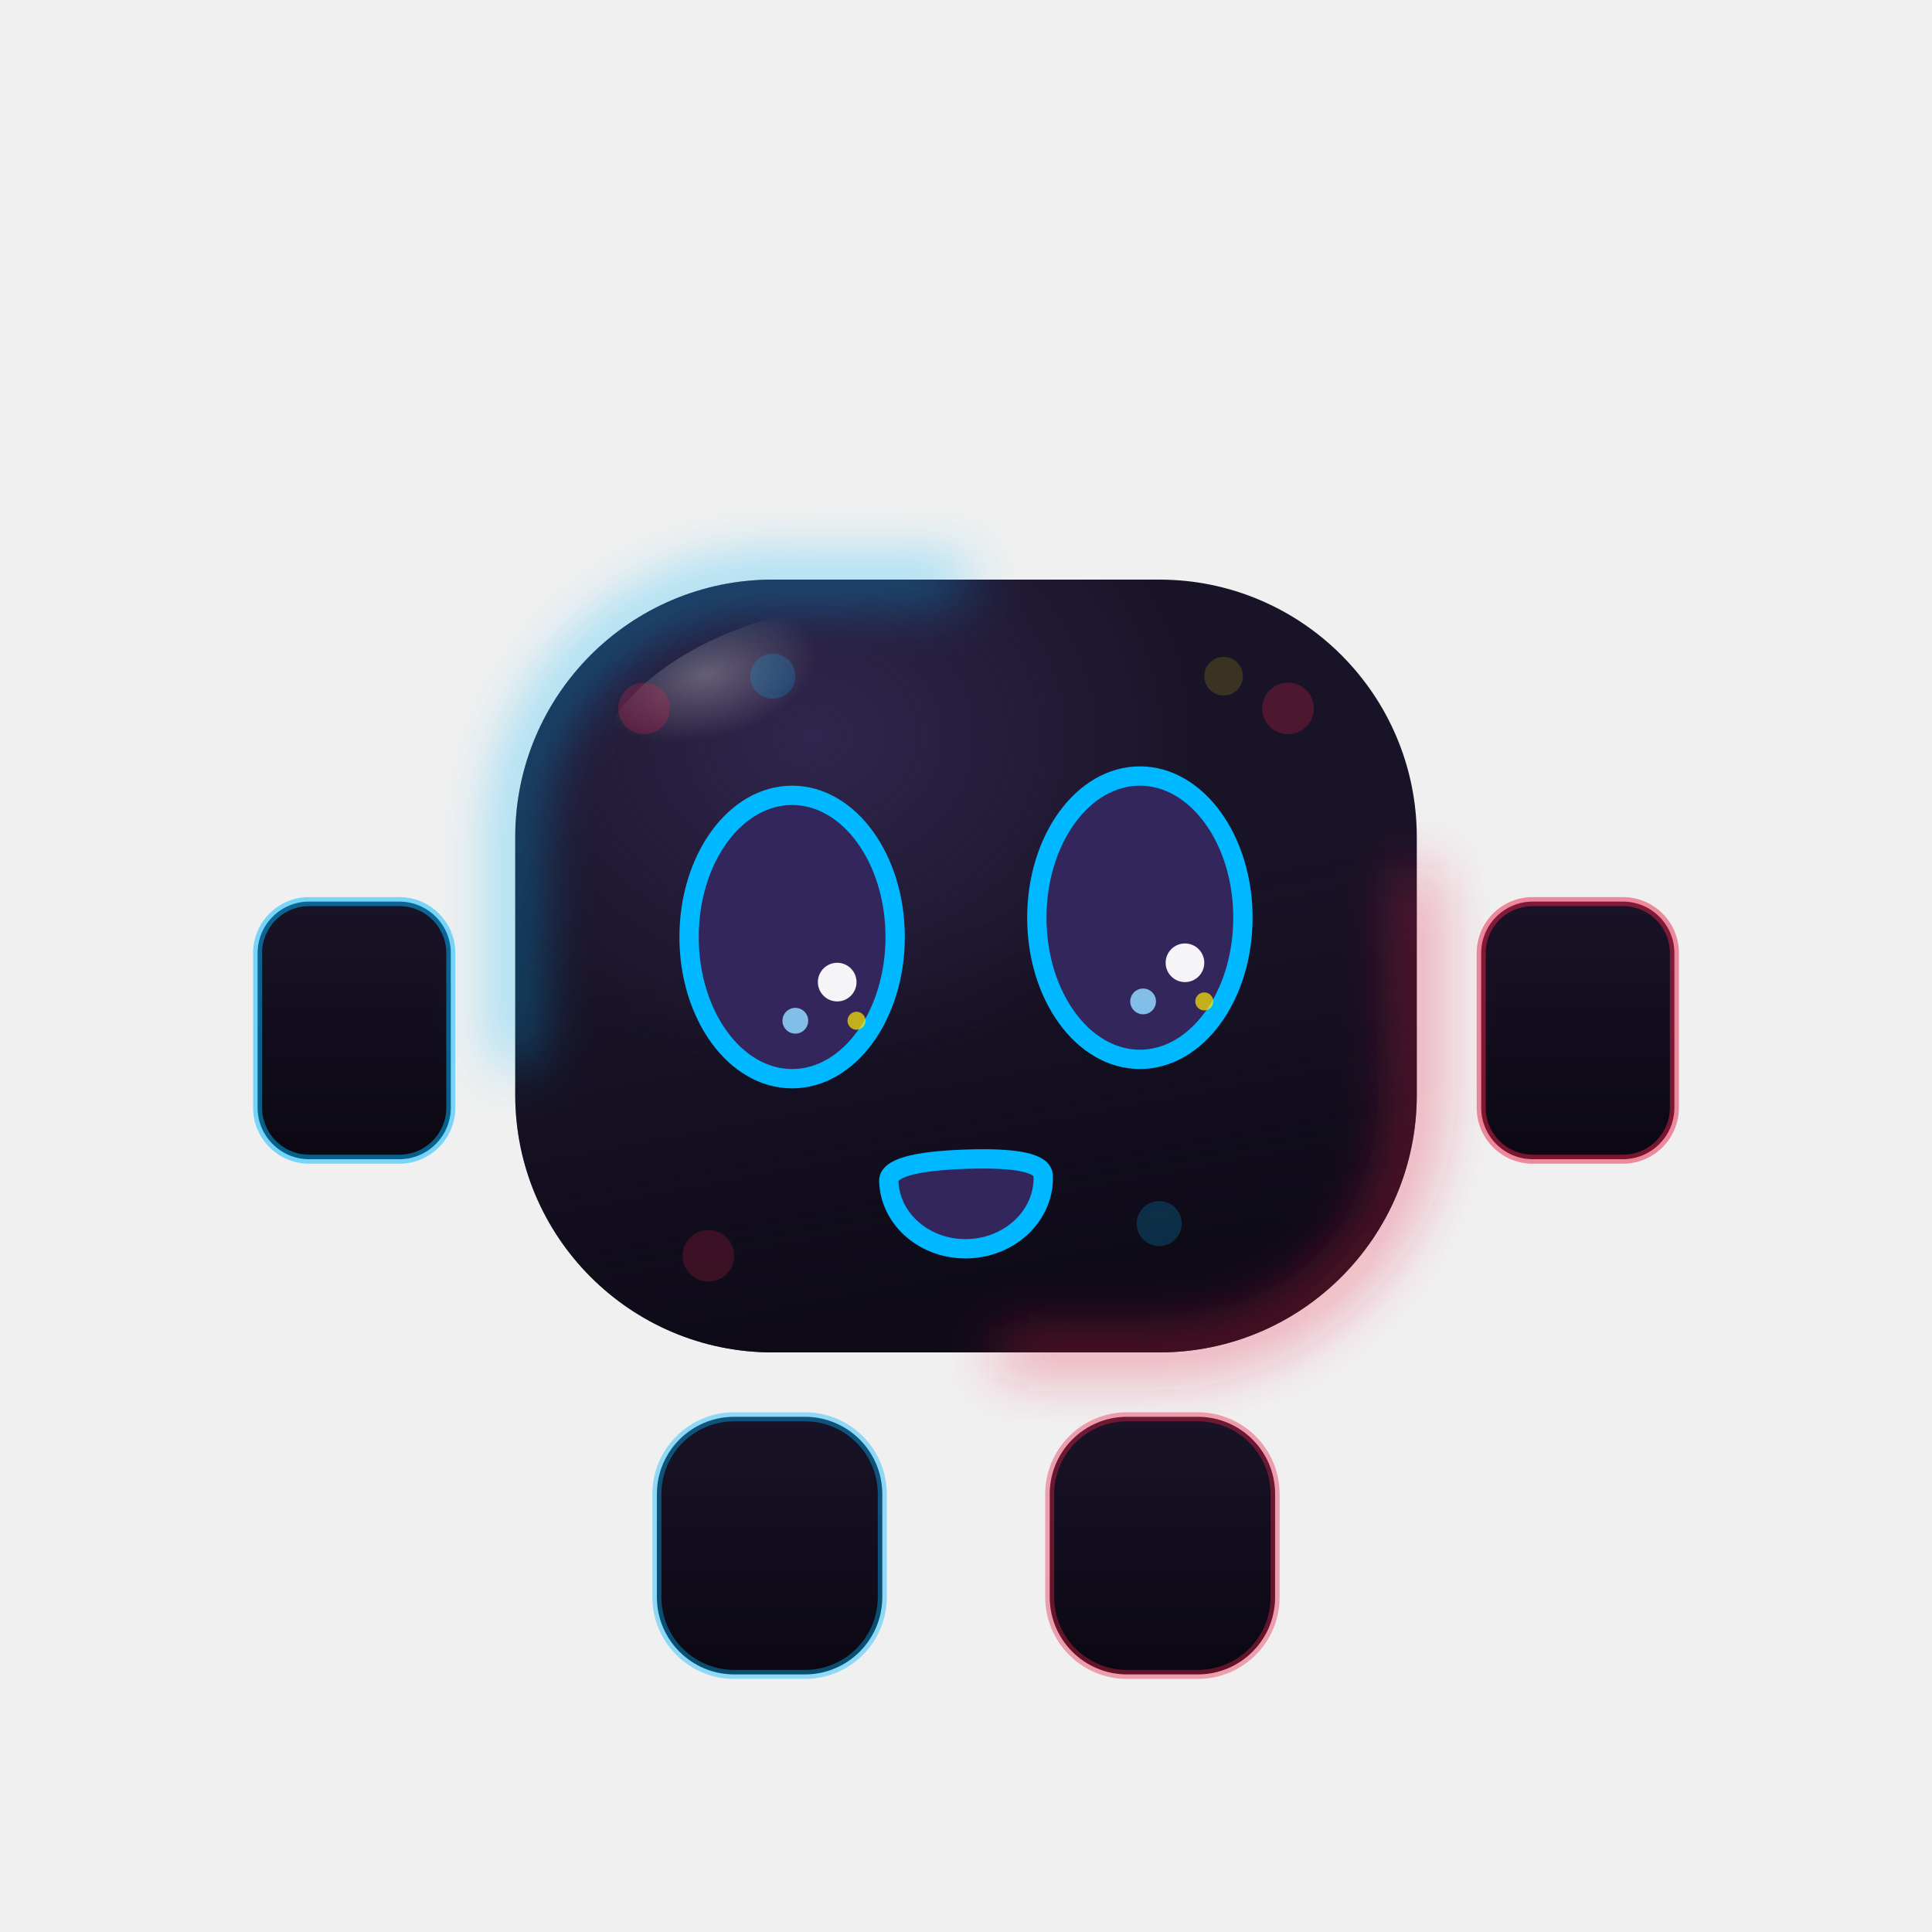
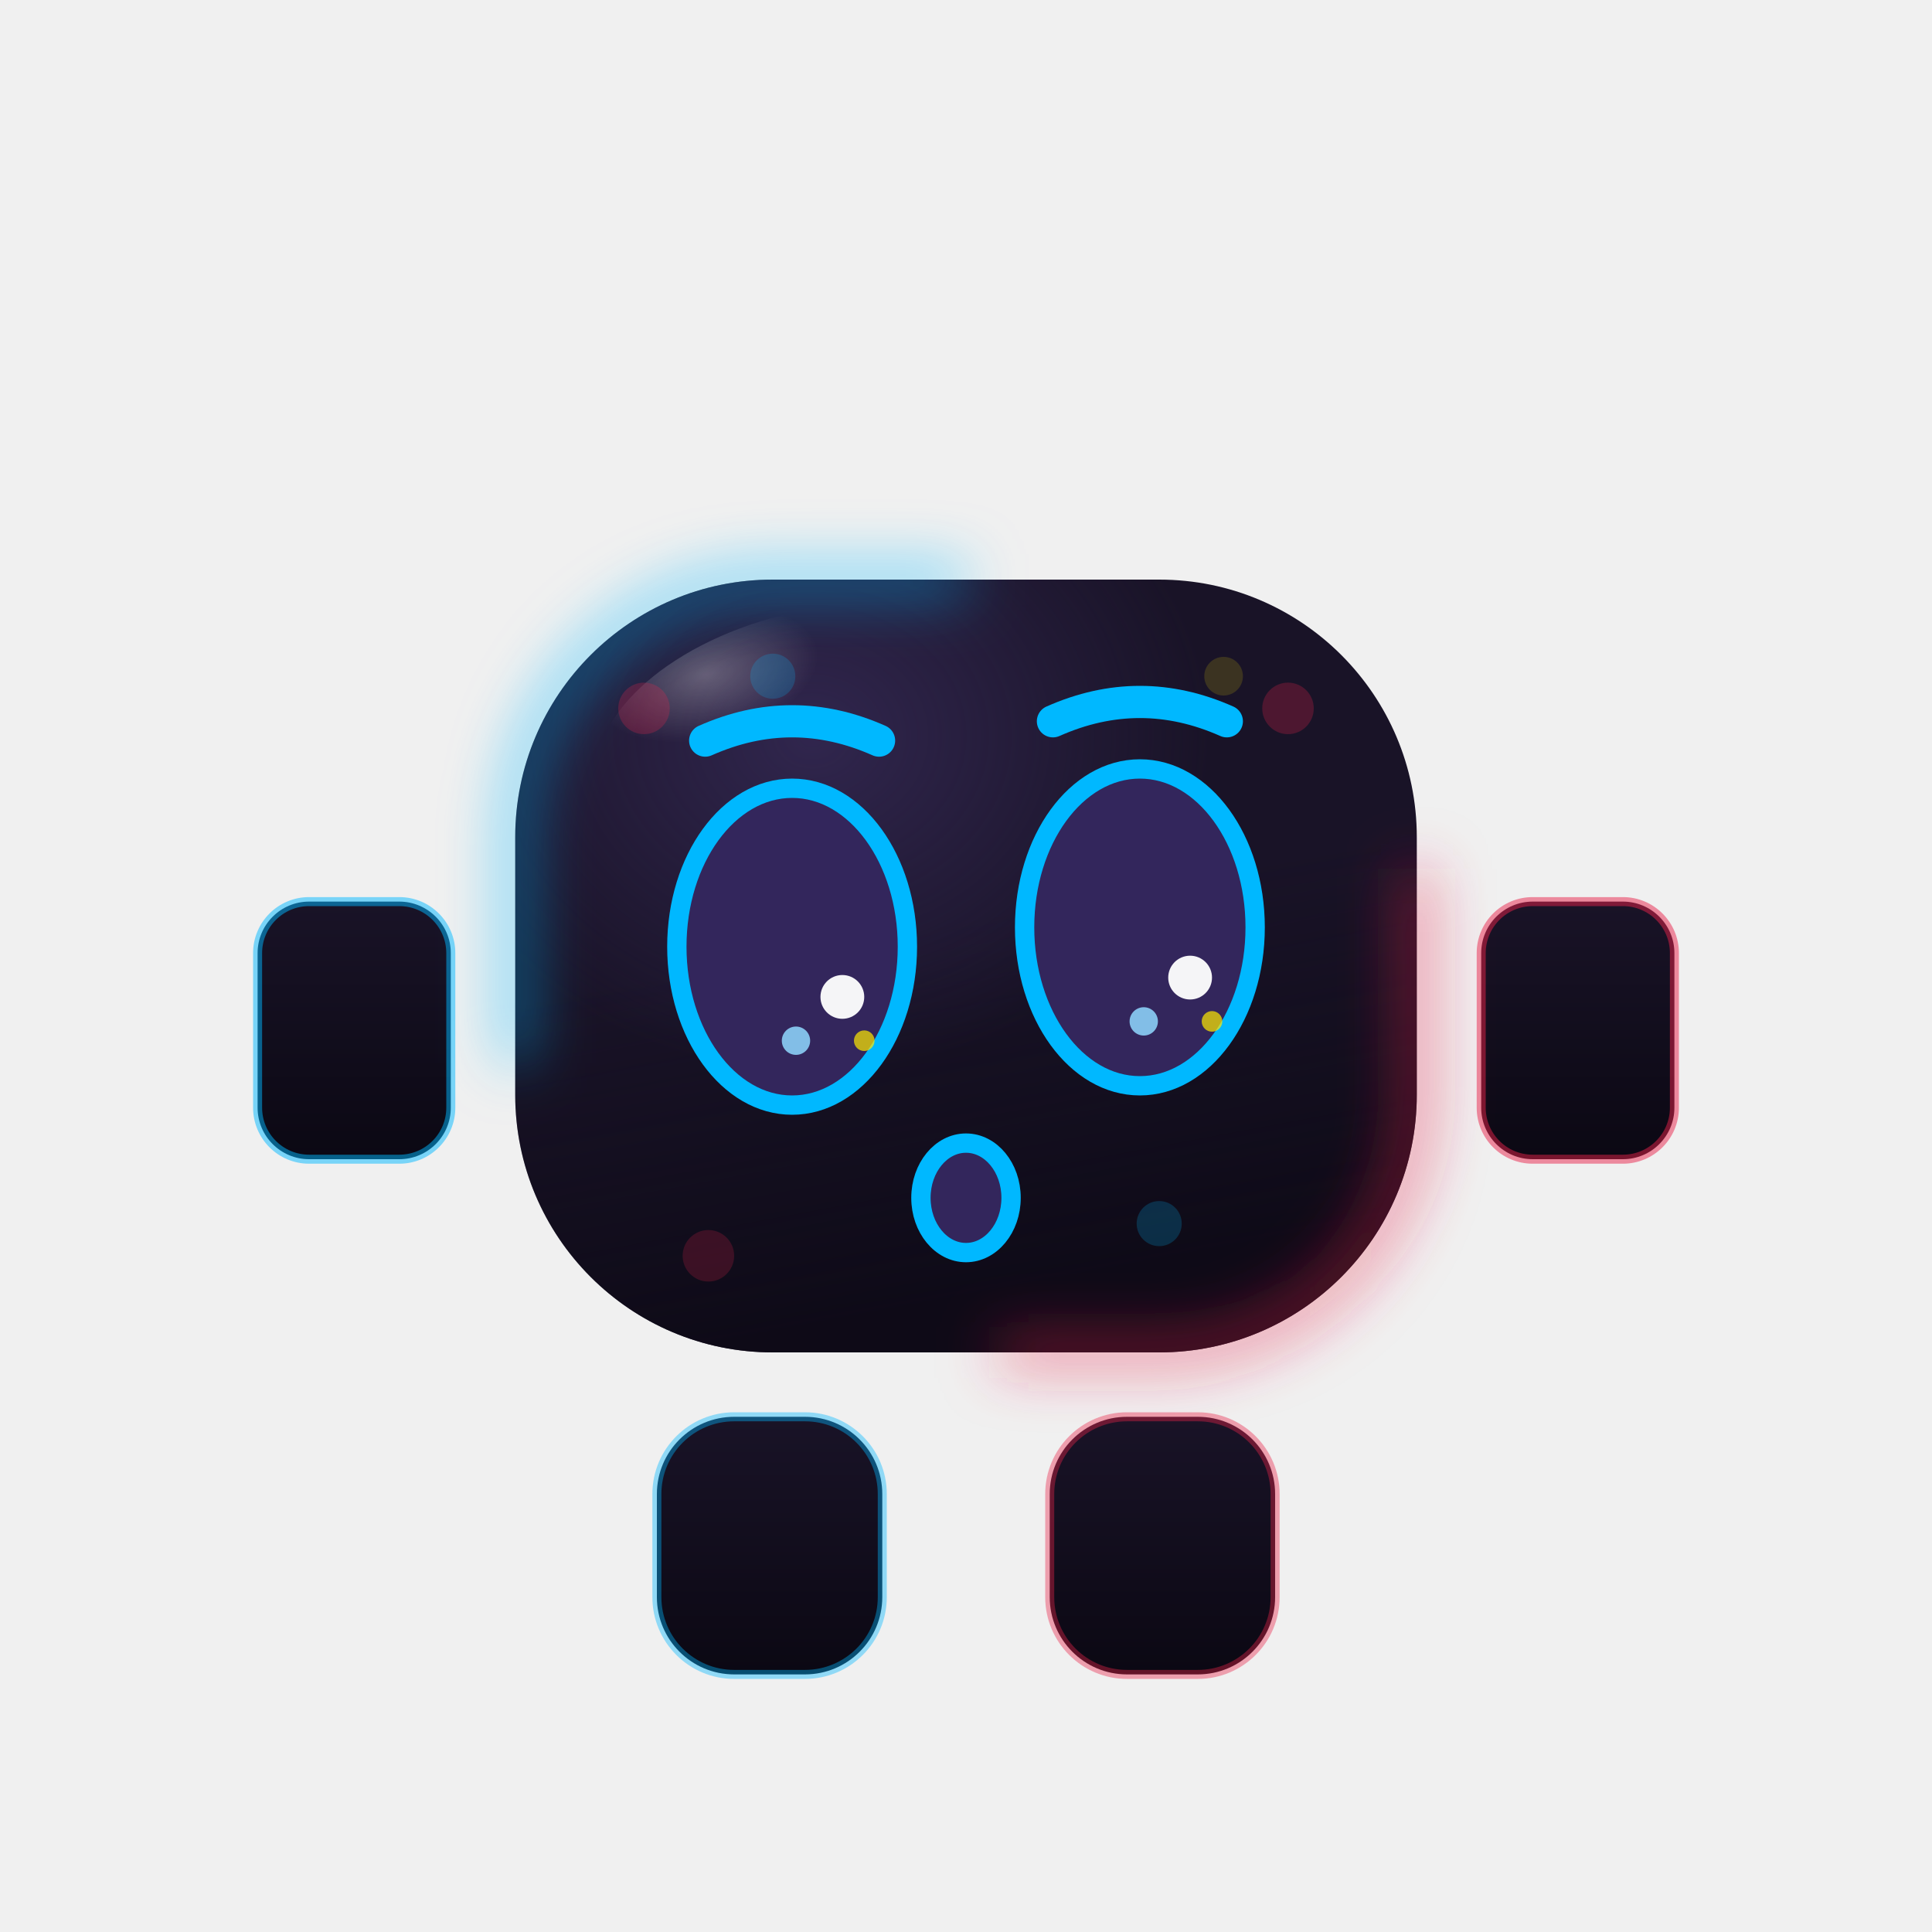
<svg xmlns="http://www.w3.org/2000/svg" viewBox="-3 -5 30 30">
  <defs>
    <radialGradient id="hd-hi" cx="33%" cy="20%" r="80%">
      <stop offset="0%" stop-color="#332852" stop-opacity="0.9" />
      <stop offset="55%" stop-color="#332852" stop-opacity="0" />
    </radialGradient>
    <linearGradient id="hd-lo" x1="0" y1="0" x2="0.22" y2="1">
      <stop offset="52%" stop-color="#0b0813" stop-opacity="0" />
      <stop offset="100%" stop-color="#0b0813" stop-opacity="0.8" />
    </linearGradient>
    <linearGradient id="hd-limb" x1="0" y1="0" x2="0" y2="1">
      <stop offset="0%" stop-color="#191327" />
      <stop offset="100%" stop-color="#0b0813" />
    </linearGradient>
    <radialGradient id="hd-spec" cx="30%" cy="16%" r="26%">
      <stop offset="0%" stop-color="#ffffff" stop-opacity="0.28" />
      <stop offset="100%" stop-color="#ffffff" stop-opacity="0" />
    </radialGradient>
    <filter id="hd-soft" x="-60%" y="-60%" width="220%" height="220%">
      <feGaussianBlur stdDeviation="0.45" />
    </filter>
  </defs>
  <g id="rig-root">
    <g id="rig-arm-left" data-pivot="2.5 9">
      <path d="M1.8 9 L3.2 9 A0.8 0.8 0 0 1 4 9.8 L4 12.2 A0.8 0.8 0 0 1 3.2 13 L1.8 13 A0.8 0.8 0 0 1 1 12.2 L1 9.8 A0.8 0.8 0 0 1 1.8 9 Z" fill="url(#hd-limb)" stroke="#00b8ff" stroke-width="0.14" stroke-opacity="0.5" />
    </g>
    <g id="rig-arm-right" data-pivot="21.5 9">
      <path d="M20.8 9 L22.2 9 A0.8 0.8 0 0 1 23 9.8 L23 12.2 A0.8 0.8 0 0 1 22.2 13 L20.8 13 A0.8 0.8 0 0 1 20 12.2 L20 9.8 A0.8 0.8 0 0 1 20.8 9 Z" fill="url(#hd-limb)" stroke="#e8234a" stroke-width="0.14" stroke-opacity="0.5" />
      <g id="slot-item" />
    </g>
    <g id="rig-leg-left" data-pivot="8.95 17">
      <rect x="7.2" y="17" width="3.5" height="4" rx="1.2" fill="url(#hd-limb)" stroke="#00b8ff" stroke-width="0.14" stroke-opacity="0.4" />
    </g>
    <g id="rig-leg-right" data-pivot="15.05 17">
      <rect x="13.3" y="17" width="3.5" height="4" rx="1.2" fill="url(#hd-limb)" stroke="#e8234a" stroke-width="0.14" stroke-opacity="0.4" />
    </g>
    <g id="rig-body">
      <path d="M9 4 L15 4 A4 4 0 0 1 19 8 L19 12 A4 4 0 0 1 15 16 L9 16 A4 4 0 0 1 5 12 L5 8 A4 4 0 0 1 9 4 Z" fill="#191327" />
      <path d="M9 4 L15 4 A4 4 0 0 1 19 8 L19 12 A4 4 0 0 1 15 16 L9 16 A4 4 0 0 1 5 12 L5 8 A4 4 0 0 1 9 4 Z" fill="url(#hd-lo)" />
      <path d="M9 4 L15 4 A4 4 0 0 1 19 8 L19 12 A4 4 0 0 1 15 16 L9 16 A4 4 0 0 1 5 12 L5 8 A4 4 0 0 1 9 4 Z" fill="url(#hd-hi)" />
      <ellipse cx="9.6" cy="6.4" rx="3.4" ry="1.9" fill="url(#hd-spec)" transform="rotate(-14 9.6 6.4)" />
      <path d="M5 11.5 L5 8 A4 4 0 0 1 9 4 L12 4" fill="none" stroke="#00b8ff" stroke-width="0.35" opacity="0.75" filter="url(#hd-soft)" />
      <path d="M19 8.5 L19 12 A4 4 0 0 1 15 16 L12.5 16" fill="none" stroke="#e8234a" stroke-width="0.35" opacity="0.75" filter="url(#hd-soft)" />
      <circle cx="7" cy="6" r="0.4" fill="#e8234a" opacity="0.25" />
      <circle cx="9" cy="5.5" r="0.35" fill="#00b8ff" opacity="0.2" />
      <circle cx="17" cy="6" r="0.4" fill="#e8234a" opacity="0.25" />
      <circle cx="15" cy="14" r="0.35" fill="#00b8ff" opacity="0.2" />
      <circle cx="8" cy="14.5" r="0.4" fill="#e8234a" opacity="0.2" />
      <circle cx="16" cy="5.5" r="0.3" fill="#ffea00" opacity="0.15" />
-       <g id="rig-face-welcome">
-         <ellipse cx="9.3" cy="9.55" rx="1.6" ry="2.2" fill="#33265c" stroke="#00b8ff" stroke-width="0.3" />
+       <g id="rig-face-shocked">
+         <ellipse cx="9.3" cy="9.7" rx="1.79" ry="2.46" fill="#33265c" stroke="#00b8ff" stroke-width="0.3" />
        <g class="pupil">
-           <circle cx="10" cy="10.25" r="0.3" fill="#ffffff" fill-opacity="0.95" />
-           <circle cx="9.35" cy="10.85" r="0.2" fill="#8fd8ff" fill-opacity="0.85" />
-           <circle cx="10.3" cy="10.85" r="0.14" fill="#ffea00" fill-opacity="0.7" />
+           <circle cx="10.08" cy="10.48" r="0.34" fill="#ffffff" fill-opacity="0.95" />
+           <circle cx="9.36" cy="11.16" r="0.22" fill="#8fd8ff" fill-opacity="0.85" />
+           <circle cx="10.42" cy="11.16" r="0.16" fill="#ffea00" fill-opacity="0.7" />
        </g>
-         <ellipse cx="14.7" cy="9.25" rx="1.6" ry="2.2" fill="#33265c" stroke="#00b8ff" stroke-width="0.3" />
+         <ellipse cx="14.7" cy="9.4" rx="1.79" ry="2.46" fill="#33265c" stroke="#00b8ff" stroke-width="0.3" />
        <g class="pupil">
-           <circle cx="15.4" cy="9.95" r="0.3" fill="#ffffff" fill-opacity="0.95" />
-           <circle cx="14.75" cy="10.55" r="0.2" fill="#8fd8ff" fill-opacity="0.85" />
-           <circle cx="15.7" cy="10.55" r="0.14" fill="#ffea00" fill-opacity="0.7" />
+           <circle cx="15.48" cy="10.18" r="0.34" fill="#ffffff" fill-opacity="0.95" />
+           <circle cx="14.76" cy="10.86" r="0.22" fill="#8fd8ff" fill-opacity="0.85" />
+           <circle cx="15.82" cy="10.86" r="0.16" fill="#ffea00" fill-opacity="0.7" />
        </g>
-         <g transform="rotate(-2 12 13.3)">
-           <path d="M10.8 13.3 Q10.8 13 12 13 Q13.2 13 13.2 13.3 A1.1 1 0 0 1 10.8 13.3 Z" fill="#33265c" stroke="#00b8ff" stroke-width="0.3" />
-         </g>
+         <path d="M7.95 6.5 Q9.3 5.9 10.65 6.5" fill="none" stroke="#00b8ff" stroke-width="0.5" stroke-linecap="round" />
+         <path d="M13.35 6.2 Q14.7 5.6 16.05 6.2" fill="none" stroke="#00b8ff" stroke-width="0.5" stroke-linecap="round" />
+         <ellipse cx="12" cy="13.6" rx="0.7" ry="0.85" fill="#33265c" stroke="#00b8ff" stroke-width="0.3" />
      </g>
      <g id="slot-eyewear" />
    </g>
    <g id="slot-hat" />
  </g>
</svg>
